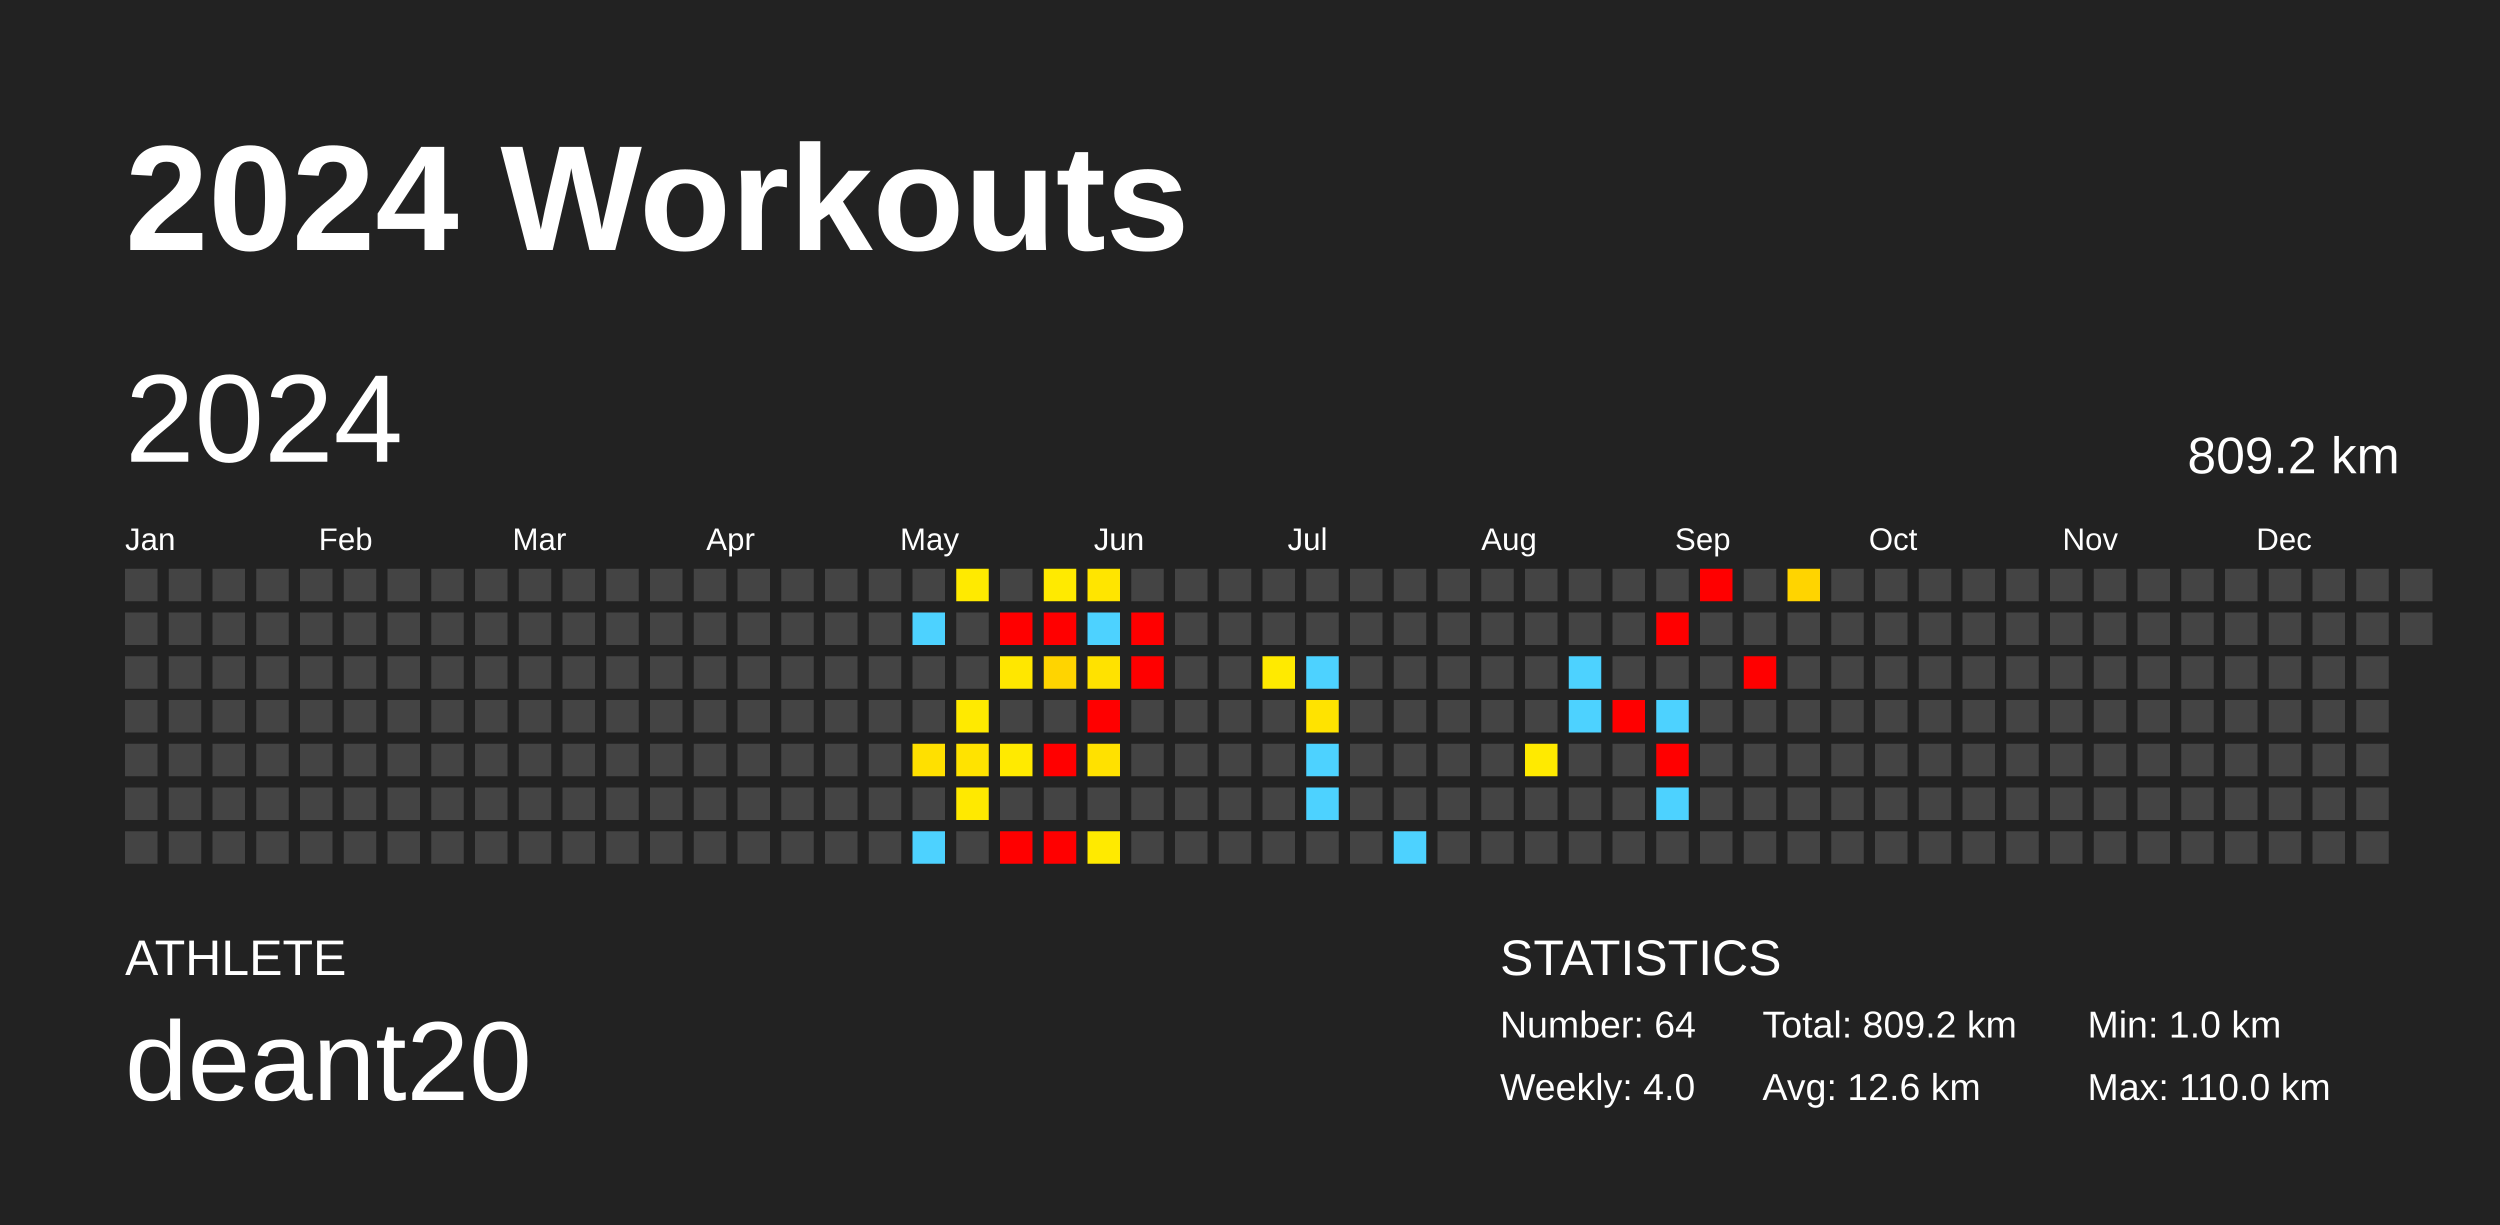
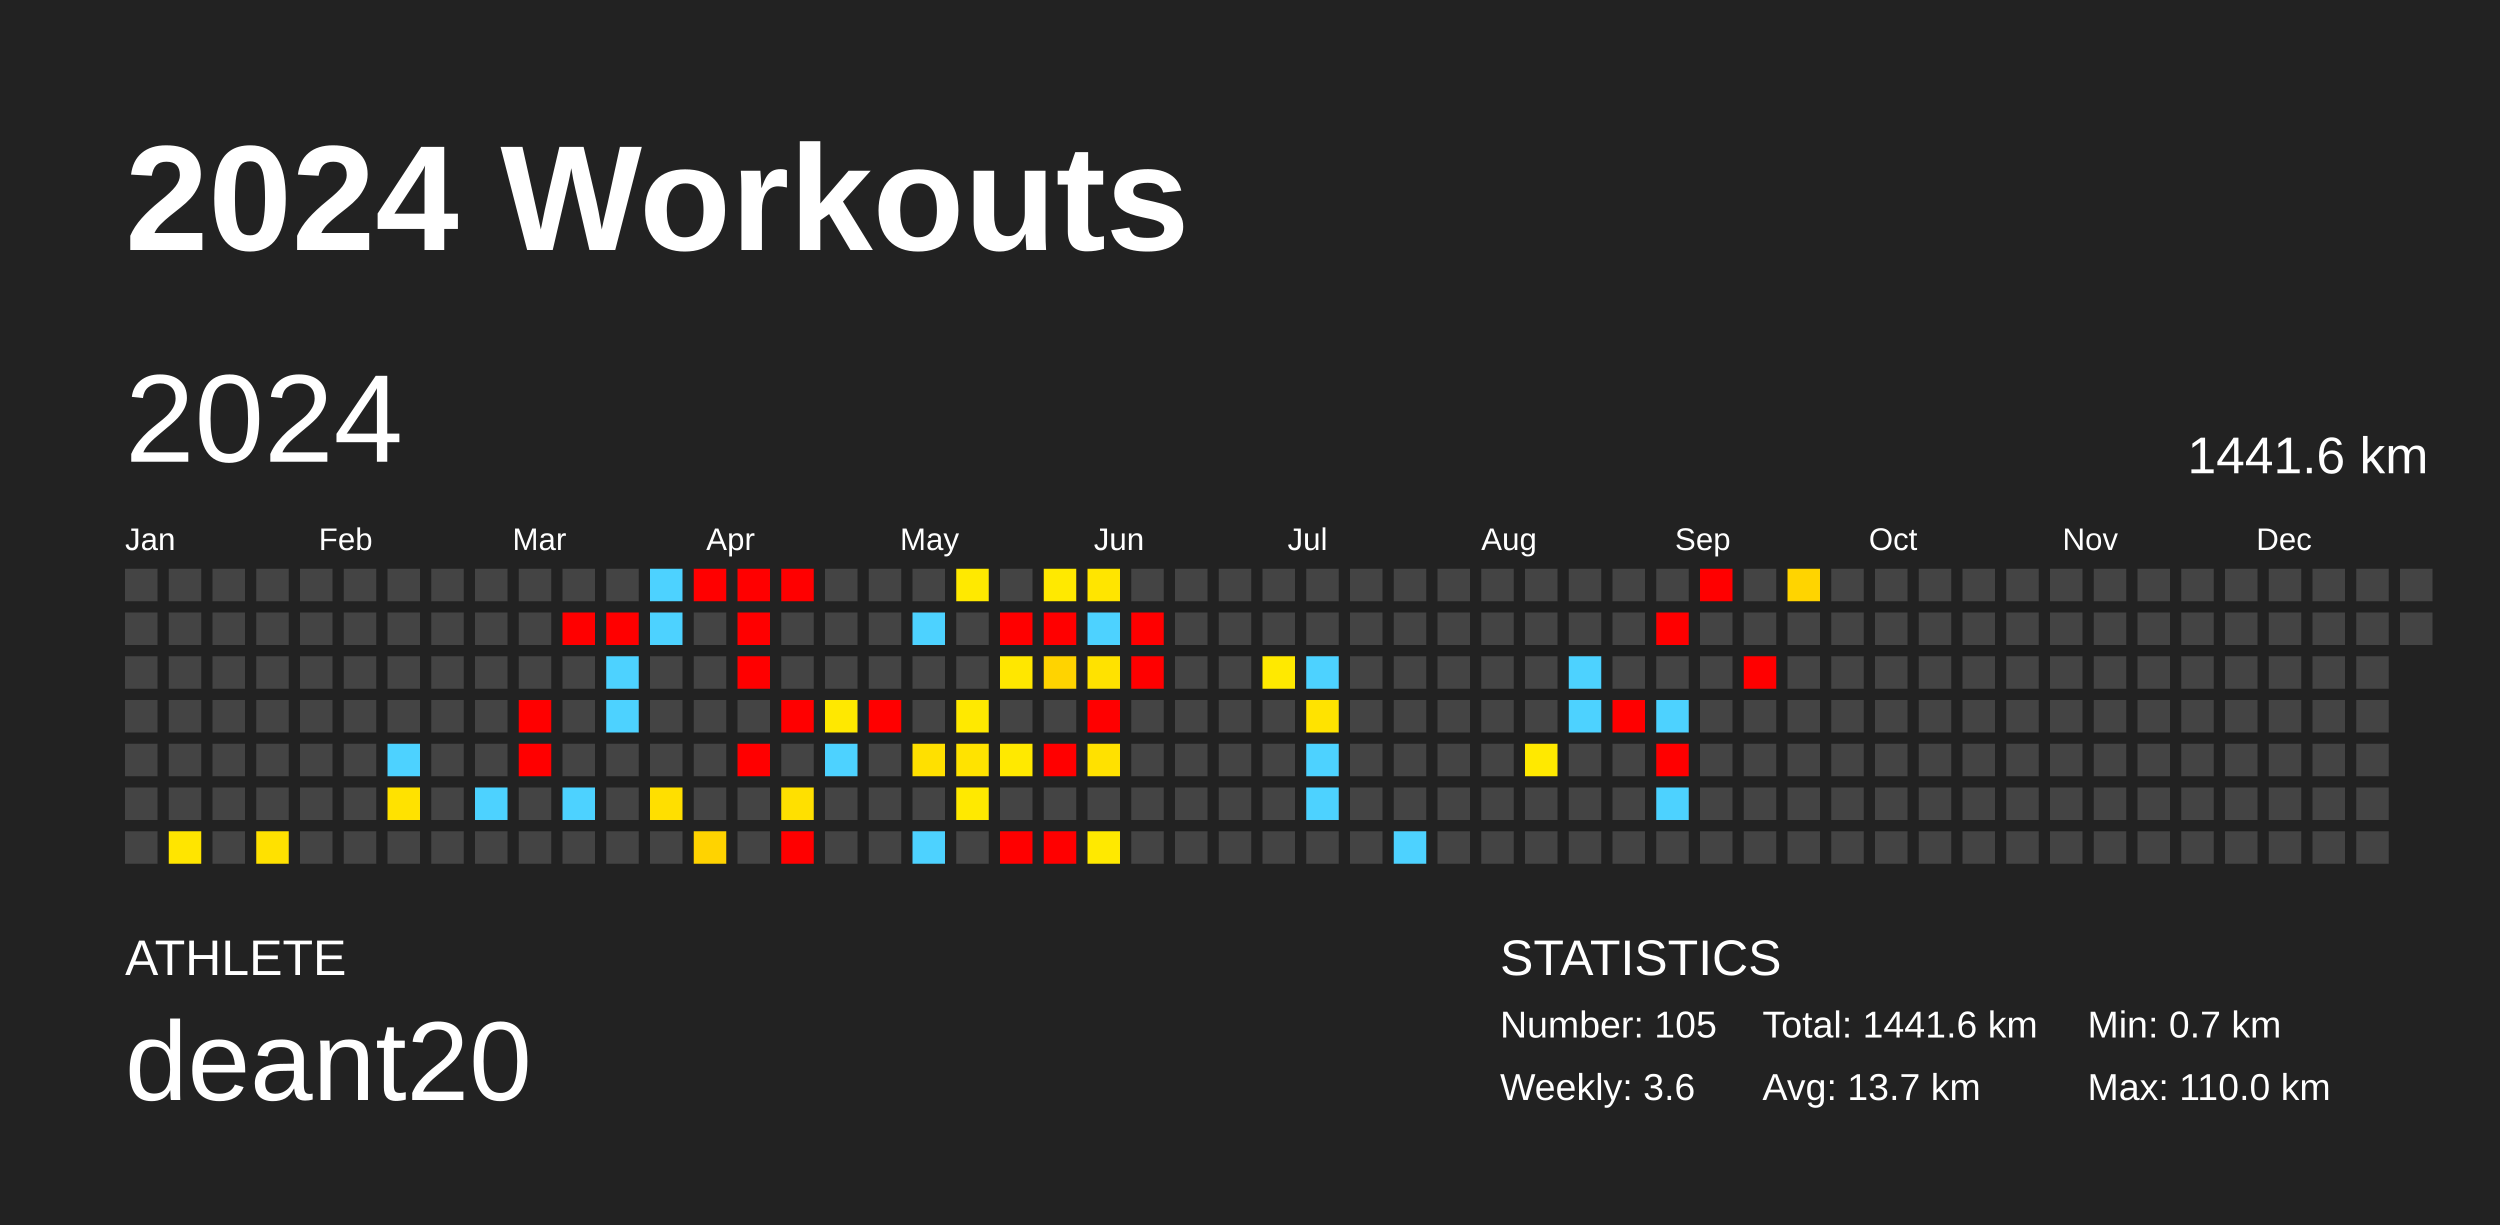
<svg xmlns="http://www.w3.org/2000/svg" baseProfile="full" height="98mm" version="1.1" viewBox="0,0,200,98" width="200mm">
  <defs />
  <rect fill="#222222" height="98" width="200" x="0" y="0" />
  <text fill="#FFFFFF" style="font-size:12px; font-family:Arial; font-weight:bold;" x="10" y="20">2024 Workouts</text>
  <text fill="#FFFFFF" style="font-size:4px; font-family:Arial" x="10" y="78">ATHLETE</text>
  <text fill="#FFFFFF" style="font-size:9px; font-family:Arial" x="10" y="88">deant20</text>
  <text fill="#FFFFFF" style="font-size:4px; font-family:Arial" x="120" y="78">STATISTICS</text>
-   <text fill="#FFFFFF" style="font-size:3px; font-family:Arial" x="120" y="83">Number: 64</text>
-   <text fill="#FFFFFF" style="font-size:3px; font-family:Arial" x="120" y="88">Weekly: 4.0</text>
-   <text fill="#FFFFFF" style="font-size:3px; font-family:Arial" x="141" y="83">Total: 809.2 km</text>
-   <text fill="#FFFFFF" style="font-size:3px; font-family:Arial" x="141" y="88">Avg: 12.6 km</text>
-   <text fill="#FFFFFF" style="font-size:3px; font-family:Arial" x="167" y="83">Min: 1.0 km</text>
+   <text fill="#FFFFFF" style="font-size:3px; font-family:Arial" x="120" y="83">Number: 105</text>
+   <text fill="#FFFFFF" style="font-size:3px; font-family:Arial" x="120" y="88">Weekly: 3.6</text>
+   <text fill="#FFFFFF" style="font-size:3px; font-family:Arial" x="141" y="83">Total: 1441.6 km</text>
+   <text fill="#FFFFFF" style="font-size:3px; font-family:Arial" x="141" y="88">Avg: 13.7 km</text>
+   <text fill="#FFFFFF" style="font-size:3px; font-family:Arial" x="167" y="83">Min: 0.7 km</text>
  <text fill="#FFFFFF" style="font-size:3px; font-family:Arial" x="167" y="88">Max: 110.0 km</text>
  <text dominant-baseline="hanging" fill="#FFFFFF" style="font-size:10.0px; font-family:Arial;" x="10" y="30">2024</text>
-   <text dominant-baseline="hanging" fill="#FFFFFF" style="font-size:4.125px; font-family:Arial;" x="175" y="35">809.2 km</text>
+   <text dominant-baseline="hanging" fill="#FFFFFF" style="font-size:4.125px; font-family:Arial;" x="175" y="35">1441.6 km</text>
  <text fill="#FFFFFF" style="font-size:2.5px; font-family:Arial" x="10.0" y="44">Jan</text>
  <text fill="#FFFFFF" style="font-size:2.5px; font-family:Arial" x="25.5" y="44">Feb</text>
  <text fill="#FFFFFF" style="font-size:2.5px; font-family:Arial" x="41.0" y="44">Mar</text>
  <text fill="#FFFFFF" style="font-size:2.5px; font-family:Arial" x="56.5" y="44">Apr</text>
  <text fill="#FFFFFF" style="font-size:2.5px; font-family:Arial" x="72.0" y="44">May</text>
  <text fill="#FFFFFF" style="font-size:2.5px; font-family:Arial" x="87.5" y="44">Jun</text>
  <text fill="#FFFFFF" style="font-size:2.5px; font-family:Arial" x="103.0" y="44">Jul</text>
  <text fill="#FFFFFF" style="font-size:2.5px; font-family:Arial" x="118.5" y="44">Aug</text>
  <text fill="#FFFFFF" style="font-size:2.5px; font-family:Arial" x="134.0" y="44">Sep</text>
  <text fill="#FFFFFF" style="font-size:2.5px; font-family:Arial" x="149.5" y="44">Oct</text>
  <text fill="#FFFFFF" style="font-size:2.5px; font-family:Arial" x="165.0" y="44">Nov</text>
  <text fill="#FFFFFF" style="font-size:2.5px; font-family:Arial" x="180.5" y="44">Dec</text>
  <rect fill="#444444" height="2.6" width="2.6" x="10.0" y="45.5" />
  <rect fill="#444444" height="2.6" width="2.6" x="10.0" y="49.0" />
  <rect fill="#444444" height="2.6" width="2.6" x="10.0" y="52.5" />
  <rect fill="#444444" height="2.6" width="2.6" x="10.0" y="56.0" />
  <rect fill="#444444" height="2.6" width="2.6" x="10.0" y="59.5" />
  <rect fill="#444444" height="2.6" width="2.6" x="10.0" y="63.0" />
  <rect fill="#444444" height="2.6" width="2.6" x="10.0" y="66.5" />
  <rect fill="#444444" height="2.6" width="2.6" x="13.5" y="45.5" />
  <rect fill="#444444" height="2.6" width="2.6" x="13.5" y="49.0" />
  <rect fill="#444444" height="2.6" width="2.6" x="13.5" y="52.5" />
  <rect fill="#444444" height="2.6" width="2.6" x="13.5" y="56.0" />
  <rect fill="#444444" height="2.6" width="2.6" x="13.5" y="59.5" />
  <rect fill="#444444" height="2.6" width="2.6" x="13.5" y="63.0" />
-   <rect fill="#444444" height="2.6" width="2.6" x="13.5" y="66.5" />
+   <rect fill="#ffe500" height="2.6" width="2.6" x="13.5" y="66.5" />
  <rect fill="#444444" height="2.6" width="2.6" x="17.0" y="45.5" />
  <rect fill="#444444" height="2.6" width="2.6" x="17.0" y="49.0" />
  <rect fill="#444444" height="2.6" width="2.6" x="17.0" y="52.5" />
  <rect fill="#444444" height="2.6" width="2.6" x="17.0" y="56.0" />
  <rect fill="#444444" height="2.6" width="2.6" x="17.0" y="59.5" />
  <rect fill="#444444" height="2.6" width="2.6" x="17.0" y="63.0" />
  <rect fill="#444444" height="2.6" width="2.6" x="17.0" y="66.5" />
  <rect fill="#444444" height="2.6" width="2.6" x="20.5" y="45.5" />
  <rect fill="#444444" height="2.6" width="2.6" x="20.5" y="49.0" />
  <rect fill="#444444" height="2.6" width="2.6" x="20.5" y="52.5" />
  <rect fill="#444444" height="2.6" width="2.6" x="20.5" y="56.0" />
  <rect fill="#444444" height="2.6" width="2.6" x="20.5" y="59.5" />
  <rect fill="#444444" height="2.6" width="2.6" x="20.5" y="63.0" />
-   <rect fill="#444444" height="2.6" width="2.6" x="20.5" y="66.5" />
+   <rect fill="#ffe100" height="2.6" width="2.6" x="20.5" y="66.5" />
  <rect fill="#444444" height="2.6" width="2.6" x="24.0" y="45.5" />
  <rect fill="#444444" height="2.6" width="2.6" x="24.0" y="49.0" />
  <rect fill="#444444" height="2.6" width="2.6" x="24.0" y="52.5" />
  <rect fill="#444444" height="2.6" width="2.6" x="24.0" y="56.0" />
  <rect fill="#444444" height="2.6" width="2.6" x="24.0" y="59.5" />
  <rect fill="#444444" height="2.6" width="2.6" x="24.0" y="63.0" />
  <rect fill="#444444" height="2.6" width="2.6" x="24.0" y="66.5" />
  <rect fill="#444444" height="2.6" width="2.6" x="27.5" y="45.5" />
  <rect fill="#444444" height="2.6" width="2.6" x="27.5" y="49.0" />
  <rect fill="#444444" height="2.6" width="2.6" x="27.5" y="52.5" />
  <rect fill="#444444" height="2.6" width="2.6" x="27.5" y="56.0" />
  <rect fill="#444444" height="2.6" width="2.6" x="27.5" y="59.5" />
  <rect fill="#444444" height="2.6" width="2.6" x="27.5" y="63.0" />
  <rect fill="#444444" height="2.6" width="2.6" x="27.5" y="66.5" />
  <rect fill="#444444" height="2.6" width="2.6" x="31.0" y="45.5" />
  <rect fill="#444444" height="2.6" width="2.6" x="31.0" y="49.0" />
  <rect fill="#444444" height="2.6" width="2.6" x="31.0" y="52.5" />
  <rect fill="#444444" height="2.6" width="2.6" x="31.0" y="56.0" />
-   <rect fill="#444444" height="2.6" width="2.6" x="31.0" y="59.5" />
-   <rect fill="#444444" height="2.6" width="2.6" x="31.0" y="63.0" />
+   <rect fill="#4dd2ff" height="2.6" width="2.6" x="31.0" y="59.5" />
+   <rect fill="#ffe200" height="2.6" width="2.6" x="31.0" y="63.0" />
  <rect fill="#444444" height="2.6" width="2.6" x="31.0" y="66.5" />
  <rect fill="#444444" height="2.6" width="2.6" x="34.5" y="45.5" />
  <rect fill="#444444" height="2.6" width="2.6" x="34.5" y="49.0" />
  <rect fill="#444444" height="2.6" width="2.6" x="34.5" y="52.5" />
  <rect fill="#444444" height="2.6" width="2.6" x="34.5" y="56.0" />
  <rect fill="#444444" height="2.6" width="2.6" x="34.5" y="59.5" />
  <rect fill="#444444" height="2.6" width="2.6" x="34.5" y="63.0" />
  <rect fill="#444444" height="2.6" width="2.6" x="34.5" y="66.5" />
  <rect fill="#444444" height="2.6" width="2.6" x="38.0" y="45.5" />
  <rect fill="#444444" height="2.6" width="2.6" x="38.0" y="49.0" />
  <rect fill="#444444" height="2.6" width="2.6" x="38.0" y="52.5" />
  <rect fill="#444444" height="2.6" width="2.6" x="38.0" y="56.0" />
  <rect fill="#444444" height="2.6" width="2.6" x="38.0" y="59.5" />
-   <rect fill="#444444" height="2.6" width="2.6" x="38.0" y="63.0" />
+   <rect fill="#4dd2ff" height="2.6" width="2.6" x="38.0" y="63.0" />
  <rect fill="#444444" height="2.6" width="2.6" x="38.0" y="66.5" />
  <rect fill="#444444" height="2.6" width="2.6" x="41.5" y="45.5" />
  <rect fill="#444444" height="2.6" width="2.6" x="41.5" y="49.0" />
  <rect fill="#444444" height="2.6" width="2.6" x="41.5" y="52.5" />
-   <rect fill="#444444" height="2.6" width="2.6" x="41.5" y="56.0" />
-   <rect fill="#444444" height="2.6" width="2.6" x="41.5" y="59.5" />
+   <rect fill="red" height="2.6" width="2.6" x="41.5" y="56.0" />
+   <rect fill="red" height="2.6" width="2.6" x="41.5" y="59.5" />
  <rect fill="#444444" height="2.6" width="2.6" x="41.5" y="63.0" />
  <rect fill="#444444" height="2.6" width="2.6" x="41.5" y="66.5" />
  <rect fill="#444444" height="2.6" width="2.6" x="45.0" y="45.5" />
-   <rect fill="#444444" height="2.6" width="2.6" x="45.0" y="49.0" />
+   <rect fill="red" height="2.6" width="2.6" x="45.0" y="49.0" />
  <rect fill="#444444" height="2.6" width="2.6" x="45.0" y="52.5" />
  <rect fill="#444444" height="2.6" width="2.6" x="45.0" y="56.0" />
  <rect fill="#444444" height="2.6" width="2.6" x="45.0" y="59.5" />
-   <rect fill="#444444" height="2.6" width="2.6" x="45.0" y="63.0" />
+   <rect fill="#4dd2ff" height="2.6" width="2.6" x="45.0" y="63.0" />
  <rect fill="#444444" height="2.6" width="2.6" x="45.0" y="66.5" />
  <rect fill="#444444" height="2.6" width="2.6" x="48.5" y="45.5" />
-   <rect fill="#444444" height="2.6" width="2.6" x="48.5" y="49.0" />
-   <rect fill="#444444" height="2.6" width="2.6" x="48.5" y="52.5" />
-   <rect fill="#444444" height="2.6" width="2.6" x="48.5" y="56.0" />
+   <rect fill="red" height="2.6" width="2.6" x="48.5" y="49.0" />
+   <rect fill="#4dd2ff" height="2.6" width="2.6" x="48.5" y="52.5" />
+   <rect fill="#4dd2ff" height="2.6" width="2.6" x="48.5" y="56.0" />
  <rect fill="#444444" height="2.6" width="2.6" x="48.5" y="59.5" />
  <rect fill="#444444" height="2.6" width="2.6" x="48.5" y="63.0" />
  <rect fill="#444444" height="2.6" width="2.6" x="48.5" y="66.5" />
-   <rect fill="#444444" height="2.6" width="2.6" x="52.0" y="45.5" />
-   <rect fill="#444444" height="2.6" width="2.6" x="52.0" y="49.0" />
+   <rect fill="#4dd2ff" height="2.6" width="2.6" x="52.0" y="45.5" />
+   <rect fill="#4dd2ff" height="2.6" width="2.6" x="52.0" y="49.0" />
  <rect fill="#444444" height="2.6" width="2.6" x="52.0" y="52.5" />
  <rect fill="#444444" height="2.6" width="2.6" x="52.0" y="56.0" />
  <rect fill="#444444" height="2.6" width="2.6" x="52.0" y="59.5" />
-   <rect fill="#444444" height="2.6" width="2.6" x="52.0" y="63.0" />
+   <rect fill="#ffdf00" height="2.6" width="2.6" x="52.0" y="63.0" />
  <rect fill="#444444" height="2.6" width="2.6" x="52.0" y="66.5" />
-   <rect fill="#444444" height="2.6" width="2.6" x="55.5" y="45.5" />
+   <rect fill="red" height="2.6" width="2.6" x="55.5" y="45.5" />
  <rect fill="#444444" height="2.6" width="2.6" x="55.5" y="49.0" />
  <rect fill="#444444" height="2.6" width="2.6" x="55.5" y="52.5" />
  <rect fill="#444444" height="2.6" width="2.6" x="55.5" y="56.0" />
  <rect fill="#444444" height="2.6" width="2.6" x="55.5" y="59.5" />
  <rect fill="#444444" height="2.6" width="2.6" x="55.5" y="63.0" />
-   <rect fill="#444444" height="2.6" width="2.6" x="55.5" y="66.5" />
-   <rect fill="#444444" height="2.6" width="2.6" x="59.0" y="45.5" />
-   <rect fill="#444444" height="2.6" width="2.6" x="59.0" y="49.0" />
-   <rect fill="#444444" height="2.6" width="2.6" x="59.0" y="52.5" />
+   <rect fill="#ffd300" height="2.6" width="2.6" x="55.5" y="66.5" />
+   <rect fill="red" height="2.6" width="2.6" x="59.0" y="45.5" />
+   <rect fill="red" height="2.6" width="2.6" x="59.0" y="49.0" />
+   <rect fill="red" height="2.6" width="2.6" x="59.0" y="52.5" />
  <rect fill="#444444" height="2.6" width="2.6" x="59.0" y="56.0" />
-   <rect fill="#444444" height="2.6" width="2.6" x="59.0" y="59.5" />
+   <rect fill="red" height="2.6" width="2.6" x="59.0" y="59.5" />
  <rect fill="#444444" height="2.6" width="2.6" x="59.0" y="63.0" />
  <rect fill="#444444" height="2.6" width="2.6" x="59.0" y="66.5" />
-   <rect fill="#444444" height="2.6" width="2.6" x="62.5" y="45.5" />
+   <rect fill="red" height="2.6" width="2.6" x="62.5" y="45.5" />
  <rect fill="#444444" height="2.6" width="2.6" x="62.5" y="49.0" />
  <rect fill="#444444" height="2.6" width="2.6" x="62.5" y="52.5" />
-   <rect fill="#444444" height="2.6" width="2.6" x="62.5" y="56.0" />
+   <rect fill="red" height="2.6" width="2.6" x="62.5" y="56.0" />
  <rect fill="#444444" height="2.6" width="2.6" x="62.5" y="59.5" />
-   <rect fill="#444444" height="2.6" width="2.6" x="62.5" y="63.0" />
-   <rect fill="#444444" height="2.6" width="2.6" x="62.5" y="66.5" />
+   <rect fill="#ffe000" height="2.6" width="2.6" x="62.5" y="63.0" />
+   <rect fill="red" height="2.6" width="2.6" x="62.5" y="66.5" />
  <rect fill="#444444" height="2.6" width="2.6" x="66.0" y="45.5" />
  <rect fill="#444444" height="2.6" width="2.6" x="66.0" y="49.0" />
  <rect fill="#444444" height="2.6" width="2.6" x="66.0" y="52.5" />
-   <rect fill="#444444" height="2.6" width="2.6" x="66.0" y="56.0" />
-   <rect fill="#444444" height="2.6" width="2.6" x="66.0" y="59.5" />
+   <rect fill="#ffe800" height="2.6" width="2.6" x="66.0" y="56.0" />
+   <rect fill="#4dd2ff" height="2.6" width="2.6" x="66.0" y="59.5" />
  <rect fill="#444444" height="2.6" width="2.6" x="66.0" y="63.0" />
  <rect fill="#444444" height="2.6" width="2.6" x="66.0" y="66.5" />
  <rect fill="#444444" height="2.6" width="2.6" x="69.5" y="45.5" />
  <rect fill="#444444" height="2.6" width="2.6" x="69.5" y="49.0" />
  <rect fill="#444444" height="2.6" width="2.6" x="69.5" y="52.5" />
-   <rect fill="#444444" height="2.6" width="2.6" x="69.5" y="56.0" />
+   <rect fill="red" height="2.6" width="2.6" x="69.5" y="56.0" />
  <rect fill="#444444" height="2.6" width="2.6" x="69.5" y="59.5" />
  <rect fill="#444444" height="2.6" width="2.6" x="69.5" y="63.0" />
  <rect fill="#444444" height="2.6" width="2.6" x="69.5" y="66.5" />
  <rect fill="#444444" height="2.6" width="2.6" x="73.0" y="45.5" />
  <rect fill="#4dd2ff" height="2.6" width="2.6" x="73.0" y="49.0" />
  <rect fill="#444444" height="2.6" width="2.6" x="73.0" y="52.5" />
  <rect fill="#444444" height="2.6" width="2.6" x="73.0" y="56.0" />
  <rect fill="#ffe000" height="2.6" width="2.6" x="73.0" y="59.5" />
  <rect fill="#444444" height="2.6" width="2.6" x="73.0" y="63.0" />
  <rect fill="#4dd2ff" height="2.6" width="2.6" x="73.0" y="66.5" />
-   <rect fill="#ffea00" height="2.6" width="2.6" x="76.5" y="45.5" />
+   <rect fill="#ffe900" height="2.6" width="2.6" x="76.5" y="45.5" />
  <rect fill="#444444" height="2.6" width="2.6" x="76.5" y="49.0" />
  <rect fill="#444444" height="2.6" width="2.6" x="76.5" y="52.5" />
-   <rect fill="#ffea00" height="2.6" width="2.6" x="76.5" y="56.0" />
+   <rect fill="#ffe900" height="2.6" width="2.6" x="76.5" y="56.0" />
  <rect fill="#ffe300" height="2.6" width="2.6" x="76.5" y="59.5" />
  <rect fill="#ffe900" height="2.6" width="2.6" x="76.5" y="63.0" />
  <rect fill="#444444" height="2.6" width="2.6" x="76.5" y="66.5" />
  <rect fill="#444444" height="2.6" width="2.6" x="80.0" y="45.5" />
  <rect fill="red" height="2.6" width="2.6" x="80.0" y="49.0" />
  <rect fill="#ffe700" height="2.6" width="2.6" x="80.0" y="52.5" />
  <rect fill="#444444" height="2.6" width="2.6" x="80.0" y="56.0" />
-   <rect fill="#ffea00" height="2.6" width="2.6" x="80.0" y="59.5" />
+   <rect fill="#ffe900" height="2.6" width="2.6" x="80.0" y="59.5" />
  <rect fill="#444444" height="2.6" width="2.6" x="80.0" y="63.0" />
  <rect fill="red" height="2.6" width="2.6" x="80.0" y="66.5" />
-   <rect fill="#ffea00" height="2.6" width="2.6" x="83.5" y="45.5" />
+   <rect fill="#ffe900" height="2.6" width="2.6" x="83.5" y="45.5" />
  <rect fill="red" height="2.6" width="2.6" x="83.5" y="49.0" />
-   <rect fill="#ffd400" height="2.6" width="2.6" x="83.5" y="52.5" />
+   <rect fill="#ffd300" height="2.6" width="2.6" x="83.5" y="52.5" />
  <rect fill="#444444" height="2.6" width="2.6" x="83.5" y="56.0" />
  <rect fill="red" height="2.6" width="2.6" x="83.5" y="59.5" />
  <rect fill="#444444" height="2.6" width="2.6" x="83.5" y="63.0" />
  <rect fill="red" height="2.6" width="2.6" x="83.5" y="66.5" />
  <rect fill="#ffe500" height="2.6" width="2.6" x="87.0" y="45.5" />
  <rect fill="#4dd2ff" height="2.6" width="2.6" x="87.0" y="49.0" />
  <rect fill="#ffe200" height="2.6" width="2.6" x="87.0" y="52.5" />
  <rect fill="red" height="2.6" width="2.6" x="87.0" y="56.0" />
  <rect fill="#ffe100" height="2.6" width="2.6" x="87.0" y="59.5" />
  <rect fill="#444444" height="2.6" width="2.6" x="87.0" y="63.0" />
-   <rect fill="#ffea00" height="2.6" width="2.6" x="87.0" y="66.5" />
+   <rect fill="#ffe900" height="2.6" width="2.6" x="87.0" y="66.5" />
  <rect fill="#444444" height="2.6" width="2.6" x="90.5" y="45.5" />
  <rect fill="red" height="2.6" width="2.6" x="90.5" y="49.0" />
  <rect fill="red" height="2.6" width="2.6" x="90.5" y="52.5" />
  <rect fill="#444444" height="2.6" width="2.6" x="90.5" y="56.0" />
  <rect fill="#444444" height="2.6" width="2.6" x="90.5" y="59.5" />
  <rect fill="#444444" height="2.6" width="2.6" x="90.5" y="63.0" />
  <rect fill="#444444" height="2.6" width="2.6" x="90.5" y="66.5" />
  <rect fill="#444444" height="2.6" width="2.6" x="94.0" y="45.5" />
  <rect fill="#444444" height="2.6" width="2.6" x="94.0" y="49.0" />
  <rect fill="#444444" height="2.6" width="2.6" x="94.0" y="52.5" />
  <rect fill="#444444" height="2.6" width="2.6" x="94.0" y="56.0" />
  <rect fill="#444444" height="2.6" width="2.6" x="94.0" y="59.5" />
  <rect fill="#444444" height="2.6" width="2.6" x="94.0" y="63.0" />
  <rect fill="#444444" height="2.6" width="2.6" x="94.0" y="66.5" />
  <rect fill="#444444" height="2.6" width="2.6" x="97.5" y="45.5" />
  <rect fill="#444444" height="2.6" width="2.6" x="97.5" y="49.0" />
  <rect fill="#444444" height="2.6" width="2.6" x="97.5" y="52.5" />
  <rect fill="#444444" height="2.6" width="2.6" x="97.5" y="56.0" />
  <rect fill="#444444" height="2.6" width="2.6" x="97.5" y="59.5" />
  <rect fill="#444444" height="2.6" width="2.6" x="97.5" y="63.0" />
  <rect fill="#444444" height="2.6" width="2.6" x="97.5" y="66.5" />
  <rect fill="#444444" height="2.6" width="2.6" x="101.0" y="45.5" />
  <rect fill="#444444" height="2.6" width="2.6" x="101.0" y="49.0" />
-   <rect fill="#ffea00" height="2.6" width="2.6" x="101.0" y="52.5" />
+   <rect fill="#ffe900" height="2.6" width="2.6" x="101.0" y="52.5" />
  <rect fill="#444444" height="2.6" width="2.6" x="101.0" y="56.0" />
  <rect fill="#444444" height="2.6" width="2.6" x="101.0" y="59.5" />
  <rect fill="#444444" height="2.6" width="2.6" x="101.0" y="63.0" />
  <rect fill="#444444" height="2.6" width="2.6" x="101.0" y="66.5" />
  <rect fill="#444444" height="2.6" width="2.6" x="104.5" y="45.5" />
  <rect fill="#444444" height="2.6" width="2.6" x="104.5" y="49.0" />
  <rect fill="#4dd2ff" height="2.6" width="2.6" x="104.5" y="52.5" />
  <rect fill="#ffe300" height="2.6" width="2.6" x="104.5" y="56.0" />
  <rect fill="#4dd2ff" height="2.6" width="2.6" x="104.5" y="59.5" />
  <rect fill="#4dd2ff" height="2.6" width="2.6" x="104.5" y="63.0" />
  <rect fill="#444444" height="2.6" width="2.6" x="104.5" y="66.5" />
  <rect fill="#444444" height="2.6" width="2.6" x="108.0" y="45.5" />
  <rect fill="#444444" height="2.6" width="2.6" x="108.0" y="49.0" />
  <rect fill="#444444" height="2.6" width="2.6" x="108.0" y="52.5" />
  <rect fill="#444444" height="2.6" width="2.6" x="108.0" y="56.0" />
  <rect fill="#444444" height="2.6" width="2.6" x="108.0" y="59.5" />
  <rect fill="#444444" height="2.6" width="2.6" x="108.0" y="63.0" />
  <rect fill="#444444" height="2.6" width="2.6" x="108.0" y="66.5" />
  <rect fill="#444444" height="2.6" width="2.6" x="111.5" y="45.5" />
  <rect fill="#444444" height="2.6" width="2.6" x="111.5" y="49.0" />
  <rect fill="#444444" height="2.6" width="2.6" x="111.5" y="52.5" />
  <rect fill="#444444" height="2.6" width="2.6" x="111.5" y="56.0" />
  <rect fill="#444444" height="2.6" width="2.6" x="111.5" y="59.5" />
  <rect fill="#444444" height="2.6" width="2.6" x="111.5" y="63.0" />
  <rect fill="#4dd2ff" height="2.6" width="2.6" x="111.5" y="66.5" />
  <rect fill="#444444" height="2.6" width="2.6" x="115.0" y="45.5" />
  <rect fill="#444444" height="2.6" width="2.6" x="115.0" y="49.0" />
  <rect fill="#444444" height="2.6" width="2.6" x="115.0" y="52.5" />
  <rect fill="#444444" height="2.6" width="2.6" x="115.0" y="56.0" />
  <rect fill="#444444" height="2.6" width="2.6" x="115.0" y="59.5" />
  <rect fill="#444444" height="2.6" width="2.6" x="115.0" y="63.0" />
  <rect fill="#444444" height="2.6" width="2.6" x="115.0" y="66.5" />
  <rect fill="#444444" height="2.6" width="2.6" x="118.5" y="45.5" />
  <rect fill="#444444" height="2.6" width="2.6" x="118.5" y="49.0" />
  <rect fill="#444444" height="2.6" width="2.6" x="118.5" y="52.5" />
  <rect fill="#444444" height="2.6" width="2.6" x="118.5" y="56.0" />
  <rect fill="#444444" height="2.6" width="2.6" x="118.5" y="59.5" />
  <rect fill="#444444" height="2.6" width="2.6" x="118.5" y="63.0" />
  <rect fill="#444444" height="2.6" width="2.6" x="118.5" y="66.5" />
  <rect fill="#444444" height="2.6" width="2.6" x="122.0" y="45.5" />
  <rect fill="#444444" height="2.6" width="2.6" x="122.0" y="49.0" />
  <rect fill="#444444" height="2.6" width="2.6" x="122.0" y="52.5" />
  <rect fill="#444444" height="2.6" width="2.6" x="122.0" y="56.0" />
-   <rect fill="#ffea00" height="2.6" width="2.6" x="122.0" y="59.5" />
+   <rect fill="#ffe900" height="2.6" width="2.6" x="122.0" y="59.5" />
  <rect fill="#444444" height="2.6" width="2.6" x="122.0" y="63.0" />
  <rect fill="#444444" height="2.6" width="2.6" x="122.0" y="66.5" />
  <rect fill="#444444" height="2.6" width="2.6" x="125.5" y="45.5" />
  <rect fill="#444444" height="2.6" width="2.6" x="125.5" y="49.0" />
  <rect fill="#4dd2ff" height="2.6" width="2.6" x="125.5" y="52.5" />
  <rect fill="#4dd2ff" height="2.6" width="2.6" x="125.5" y="56.0" />
  <rect fill="#444444" height="2.6" width="2.6" x="125.5" y="59.5" />
  <rect fill="#444444" height="2.6" width="2.6" x="125.5" y="63.0" />
  <rect fill="#444444" height="2.6" width="2.6" x="125.5" y="66.5" />
  <rect fill="#444444" height="2.6" width="2.6" x="129.0" y="45.5" />
  <rect fill="#444444" height="2.6" width="2.6" x="129.0" y="49.0" />
  <rect fill="#444444" height="2.6" width="2.6" x="129.0" y="52.5" />
  <rect fill="red" height="2.6" width="2.6" x="129.0" y="56.0" />
  <rect fill="#444444" height="2.6" width="2.6" x="129.0" y="59.5" />
  <rect fill="#444444" height="2.6" width="2.6" x="129.0" y="63.0" />
  <rect fill="#444444" height="2.6" width="2.6" x="129.0" y="66.5" />
  <rect fill="#444444" height="2.6" width="2.6" x="132.5" y="45.5" />
  <rect fill="red" height="2.6" width="2.6" x="132.5" y="49.0" />
  <rect fill="#444444" height="2.6" width="2.6" x="132.5" y="52.5" />
  <rect fill="#4dd2ff" height="2.6" width="2.6" x="132.5" y="56.0" />
  <rect fill="red" height="2.6" width="2.6" x="132.5" y="59.5" />
  <rect fill="#4dd2ff" height="2.6" width="2.6" x="132.5" y="63.0" />
  <rect fill="#444444" height="2.6" width="2.6" x="132.5" y="66.5" />
  <rect fill="red" height="2.6" width="2.6" x="136.0" y="45.5" />
  <rect fill="#444444" height="2.6" width="2.6" x="136.0" y="49.0" />
  <rect fill="#444444" height="2.6" width="2.6" x="136.0" y="52.5" />
  <rect fill="#444444" height="2.6" width="2.6" x="136.0" y="56.0" />
  <rect fill="#444444" height="2.6" width="2.6" x="136.0" y="59.5" />
  <rect fill="#444444" height="2.6" width="2.6" x="136.0" y="63.0" />
  <rect fill="#444444" height="2.6" width="2.6" x="136.0" y="66.5" />
  <rect fill="#444444" height="2.6" width="2.6" x="139.5" y="45.5" />
  <rect fill="#444444" height="2.6" width="2.6" x="139.5" y="49.0" />
  <rect fill="red" height="2.6" width="2.6" x="139.5" y="52.5" />
  <rect fill="#444444" height="2.6" width="2.6" x="139.5" y="56.0" />
  <rect fill="#444444" height="2.6" width="2.6" x="139.5" y="59.5" />
  <rect fill="#444444" height="2.6" width="2.6" x="139.5" y="63.0" />
  <rect fill="#444444" height="2.6" width="2.6" x="139.5" y="66.5" />
  <rect fill="#ffd400" height="2.6" width="2.6" x="143.0" y="45.5" />
  <rect fill="#444444" height="2.6" width="2.6" x="143.0" y="49.0" />
  <rect fill="#444444" height="2.6" width="2.6" x="143.0" y="52.5" />
  <rect fill="#444444" height="2.6" width="2.6" x="143.0" y="56.0" />
  <rect fill="#444444" height="2.6" width="2.6" x="143.0" y="59.5" />
  <rect fill="#444444" height="2.6" width="2.6" x="143.0" y="63.0" />
  <rect fill="#444444" height="2.6" width="2.6" x="143.0" y="66.5" />
  <rect fill="#444444" height="2.6" width="2.6" x="146.5" y="45.5" />
  <rect fill="#444444" height="2.6" width="2.6" x="146.5" y="49.0" />
  <rect fill="#444444" height="2.6" width="2.6" x="146.5" y="52.5" />
  <rect fill="#444444" height="2.6" width="2.6" x="146.5" y="56.0" />
  <rect fill="#444444" height="2.6" width="2.6" x="146.5" y="59.5" />
  <rect fill="#444444" height="2.6" width="2.6" x="146.5" y="63.0" />
  <rect fill="#444444" height="2.6" width="2.6" x="146.5" y="66.5" />
  <rect fill="#444444" height="2.6" width="2.6" x="150.0" y="45.5" />
  <rect fill="#444444" height="2.6" width="2.6" x="150.0" y="49.0" />
  <rect fill="#444444" height="2.6" width="2.6" x="150.0" y="52.5" />
  <rect fill="#444444" height="2.6" width="2.6" x="150.0" y="56.0" />
  <rect fill="#444444" height="2.6" width="2.6" x="150.0" y="59.5" />
  <rect fill="#444444" height="2.6" width="2.6" x="150.0" y="63.0" />
  <rect fill="#444444" height="2.6" width="2.6" x="150.0" y="66.5" />
  <rect fill="#444444" height="2.6" width="2.6" x="153.5" y="45.5" />
  <rect fill="#444444" height="2.6" width="2.6" x="153.5" y="49.0" />
  <rect fill="#444444" height="2.6" width="2.6" x="153.5" y="52.5" />
  <rect fill="#444444" height="2.6" width="2.6" x="153.5" y="56.0" />
  <rect fill="#444444" height="2.6" width="2.6" x="153.5" y="59.5" />
  <rect fill="#444444" height="2.6" width="2.6" x="153.5" y="63.0" />
  <rect fill="#444444" height="2.6" width="2.6" x="153.5" y="66.5" />
  <rect fill="#444444" height="2.6" width="2.6" x="157.0" y="45.5" />
  <rect fill="#444444" height="2.6" width="2.6" x="157.0" y="49.0" />
  <rect fill="#444444" height="2.6" width="2.6" x="157.0" y="52.5" />
  <rect fill="#444444" height="2.6" width="2.6" x="157.0" y="56.0" />
  <rect fill="#444444" height="2.6" width="2.6" x="157.0" y="59.5" />
  <rect fill="#444444" height="2.6" width="2.6" x="157.0" y="63.0" />
  <rect fill="#444444" height="2.6" width="2.6" x="157.0" y="66.5" />
  <rect fill="#444444" height="2.6" width="2.6" x="160.5" y="45.5" />
  <rect fill="#444444" height="2.6" width="2.6" x="160.5" y="49.0" />
  <rect fill="#444444" height="2.6" width="2.6" x="160.5" y="52.5" />
  <rect fill="#444444" height="2.6" width="2.6" x="160.5" y="56.0" />
  <rect fill="#444444" height="2.6" width="2.6" x="160.5" y="59.5" />
  <rect fill="#444444" height="2.6" width="2.6" x="160.5" y="63.0" />
  <rect fill="#444444" height="2.6" width="2.6" x="160.5" y="66.5" />
  <rect fill="#444444" height="2.6" width="2.6" x="164.0" y="45.5" />
  <rect fill="#444444" height="2.6" width="2.6" x="164.0" y="49.0" />
  <rect fill="#444444" height="2.6" width="2.6" x="164.0" y="52.5" />
  <rect fill="#444444" height="2.6" width="2.6" x="164.0" y="56.0" />
  <rect fill="#444444" height="2.6" width="2.6" x="164.0" y="59.5" />
  <rect fill="#444444" height="2.6" width="2.6" x="164.0" y="63.0" />
  <rect fill="#444444" height="2.6" width="2.6" x="164.0" y="66.5" />
  <rect fill="#444444" height="2.6" width="2.6" x="167.5" y="45.5" />
  <rect fill="#444444" height="2.6" width="2.6" x="167.5" y="49.0" />
  <rect fill="#444444" height="2.6" width="2.6" x="167.5" y="52.5" />
  <rect fill="#444444" height="2.6" width="2.6" x="167.5" y="56.0" />
  <rect fill="#444444" height="2.6" width="2.6" x="167.5" y="59.5" />
  <rect fill="#444444" height="2.6" width="2.6" x="167.5" y="63.0" />
  <rect fill="#444444" height="2.6" width="2.6" x="167.5" y="66.5" />
  <rect fill="#444444" height="2.6" width="2.6" x="171.0" y="45.5" />
  <rect fill="#444444" height="2.6" width="2.6" x="171.0" y="49.0" />
  <rect fill="#444444" height="2.6" width="2.6" x="171.0" y="52.5" />
  <rect fill="#444444" height="2.6" width="2.6" x="171.0" y="56.0" />
  <rect fill="#444444" height="2.6" width="2.6" x="171.0" y="59.5" />
  <rect fill="#444444" height="2.6" width="2.6" x="171.0" y="63.0" />
  <rect fill="#444444" height="2.6" width="2.6" x="171.0" y="66.5" />
  <rect fill="#444444" height="2.6" width="2.6" x="174.5" y="45.5" />
  <rect fill="#444444" height="2.6" width="2.6" x="174.5" y="49.0" />
  <rect fill="#444444" height="2.6" width="2.6" x="174.5" y="52.5" />
  <rect fill="#444444" height="2.6" width="2.6" x="174.5" y="56.0" />
  <rect fill="#444444" height="2.6" width="2.6" x="174.5" y="59.5" />
  <rect fill="#444444" height="2.6" width="2.6" x="174.5" y="63.0" />
  <rect fill="#444444" height="2.6" width="2.6" x="174.5" y="66.5" />
  <rect fill="#444444" height="2.6" width="2.6" x="178.0" y="45.5" />
  <rect fill="#444444" height="2.6" width="2.6" x="178.0" y="49.0" />
  <rect fill="#444444" height="2.6" width="2.6" x="178.0" y="52.5" />
  <rect fill="#444444" height="2.6" width="2.6" x="178.0" y="56.0" />
  <rect fill="#444444" height="2.6" width="2.6" x="178.0" y="59.5" />
  <rect fill="#444444" height="2.6" width="2.6" x="178.0" y="63.0" />
  <rect fill="#444444" height="2.6" width="2.6" x="178.0" y="66.5" />
  <rect fill="#444444" height="2.6" width="2.6" x="181.5" y="45.5" />
  <rect fill="#444444" height="2.6" width="2.6" x="181.5" y="49.0" />
  <rect fill="#444444" height="2.6" width="2.6" x="181.5" y="52.5" />
  <rect fill="#444444" height="2.6" width="2.6" x="181.5" y="56.0" />
  <rect fill="#444444" height="2.6" width="2.6" x="181.5" y="59.5" />
  <rect fill="#444444" height="2.6" width="2.6" x="181.5" y="63.0" />
  <rect fill="#444444" height="2.6" width="2.6" x="181.5" y="66.5" />
  <rect fill="#444444" height="2.6" width="2.6" x="185.0" y="45.5" />
  <rect fill="#444444" height="2.6" width="2.6" x="185.0" y="49.0" />
  <rect fill="#444444" height="2.6" width="2.6" x="185.0" y="52.5" />
  <rect fill="#444444" height="2.6" width="2.6" x="185.0" y="56.0" />
  <rect fill="#444444" height="2.6" width="2.6" x="185.0" y="59.5" />
  <rect fill="#444444" height="2.6" width="2.6" x="185.0" y="63.0" />
  <rect fill="#444444" height="2.6" width="2.6" x="185.0" y="66.5" />
  <rect fill="#444444" height="2.6" width="2.6" x="188.5" y="45.5" />
  <rect fill="#444444" height="2.6" width="2.6" x="188.5" y="49.0" />
  <rect fill="#444444" height="2.6" width="2.6" x="188.5" y="52.5" />
  <rect fill="#444444" height="2.6" width="2.6" x="188.5" y="56.0" />
  <rect fill="#444444" height="2.6" width="2.6" x="188.5" y="59.5" />
  <rect fill="#444444" height="2.6" width="2.6" x="188.5" y="63.0" />
  <rect fill="#444444" height="2.6" width="2.6" x="188.5" y="66.5" />
  <rect fill="#444444" height="2.6" width="2.6" x="192.0" y="45.5" />
  <rect fill="#444444" height="2.6" width="2.6" x="192.0" y="49.0" />
</svg>
